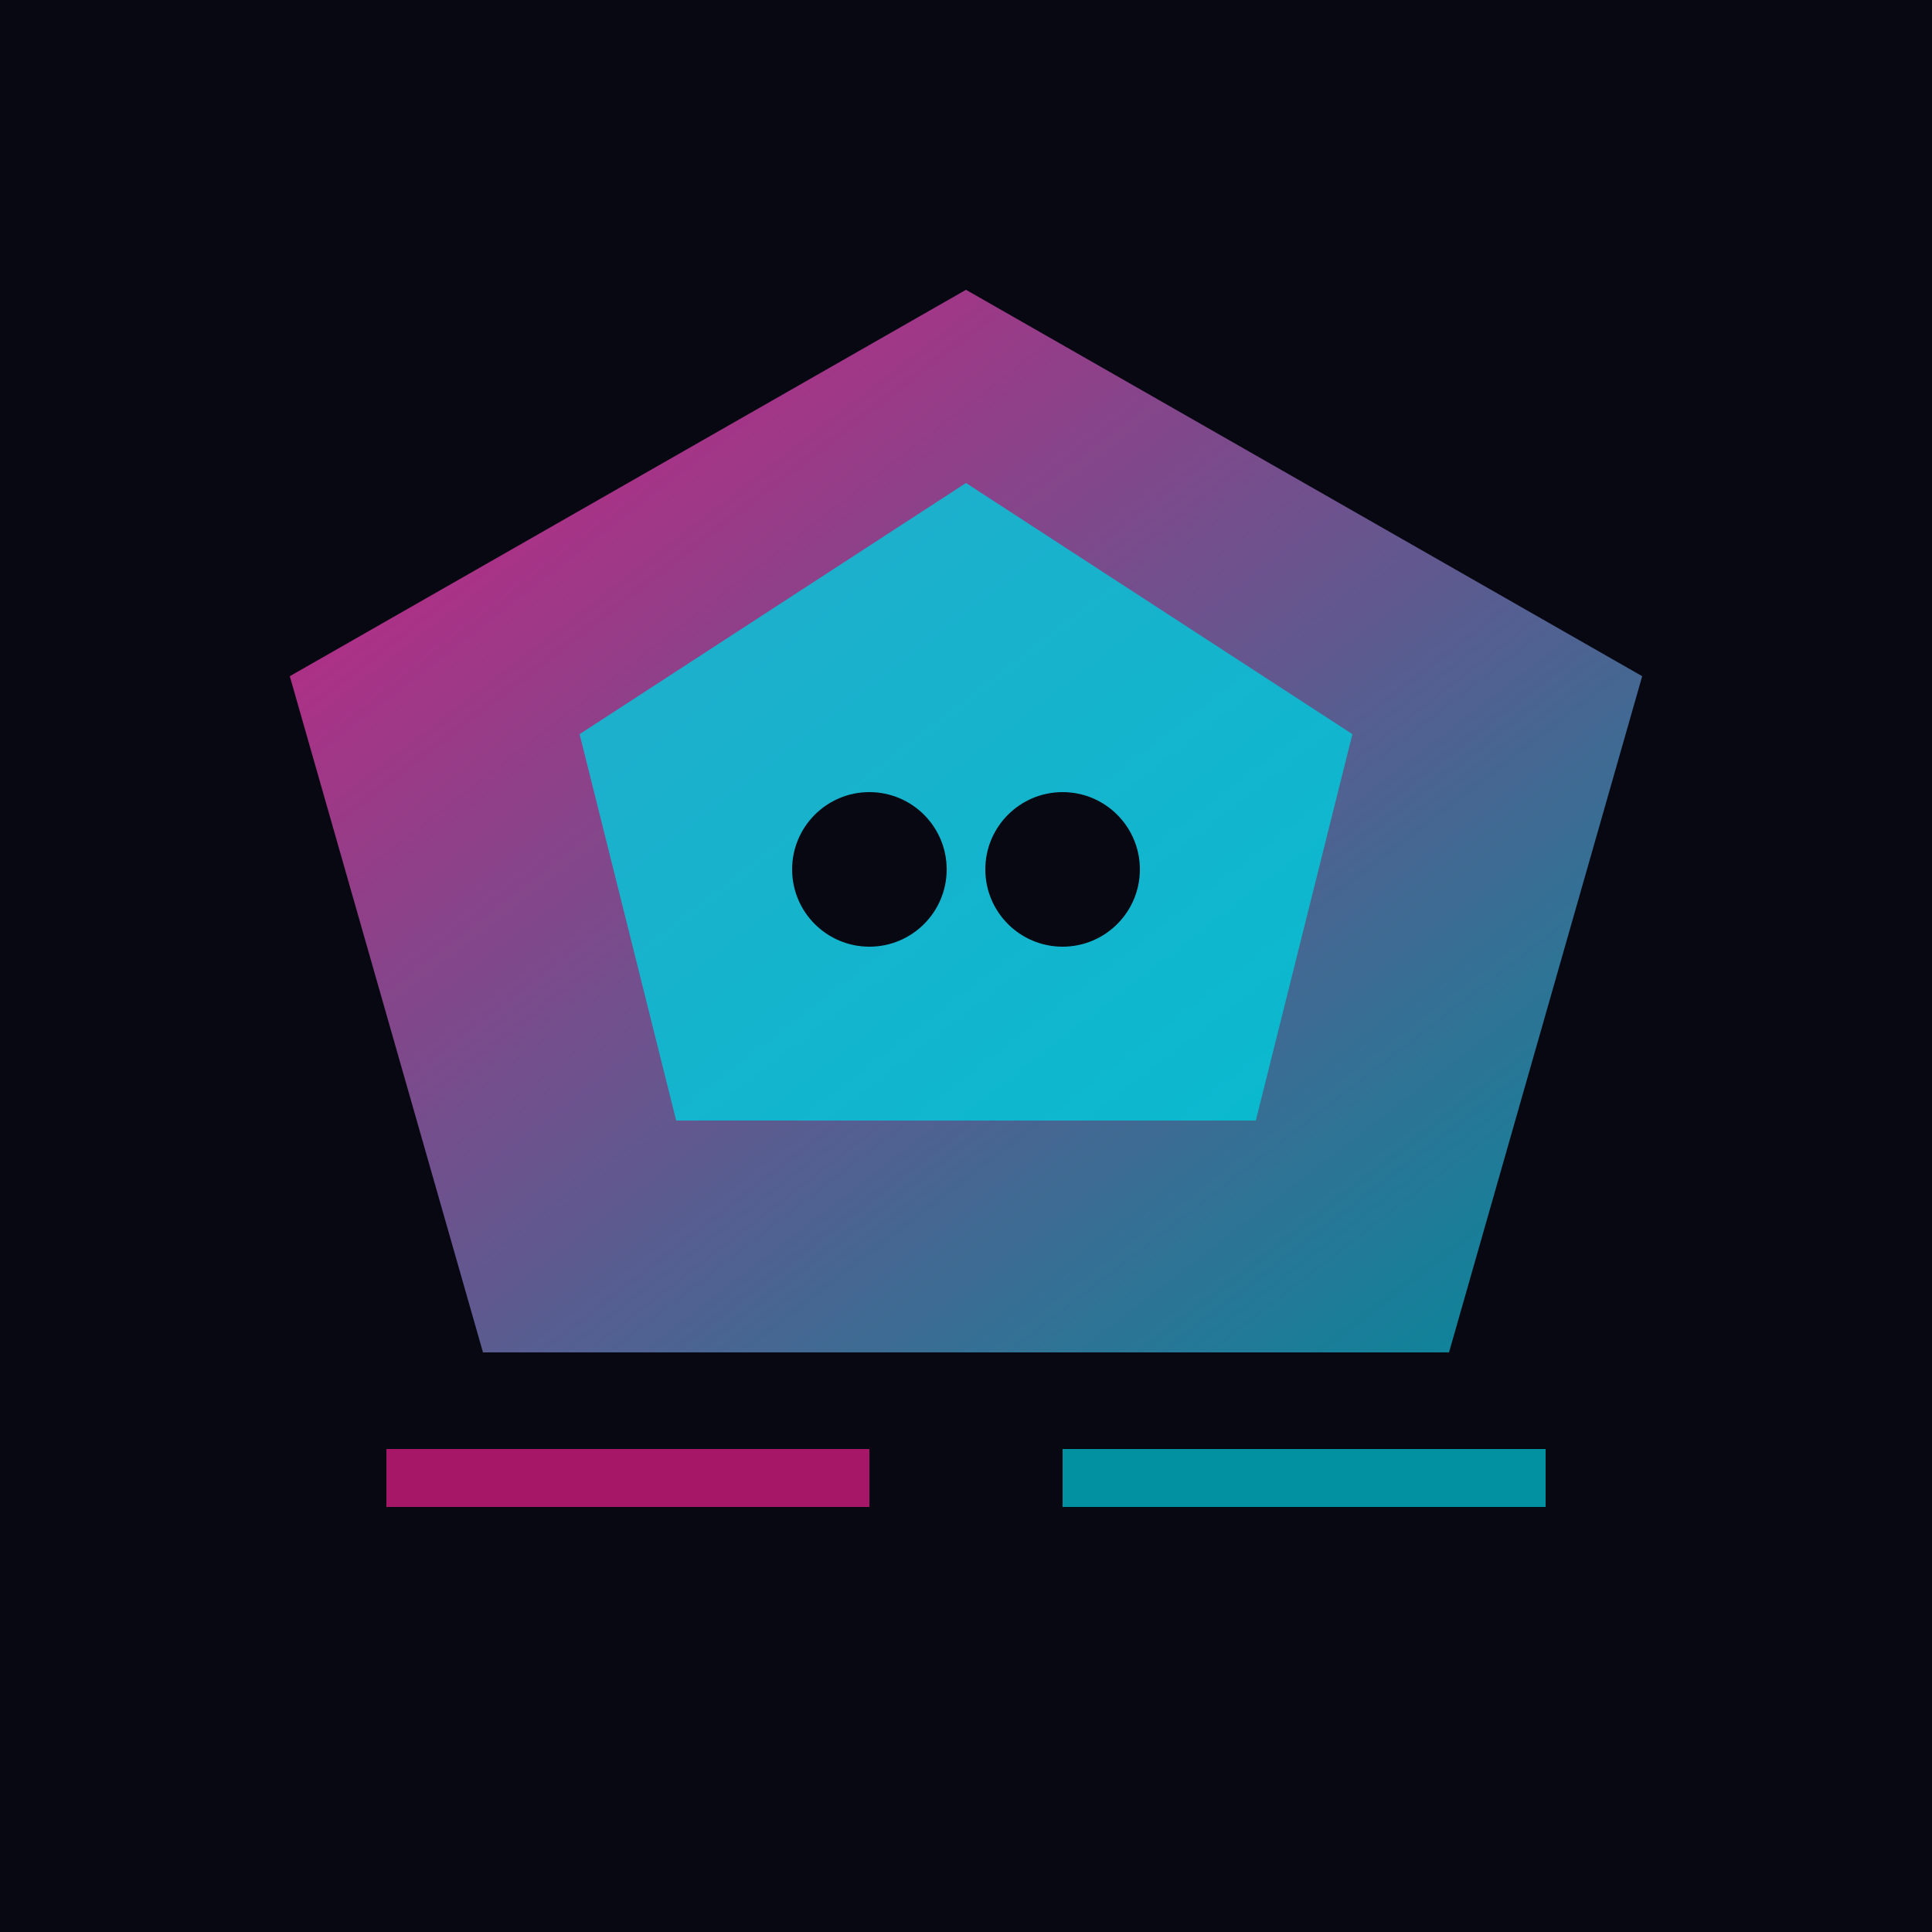
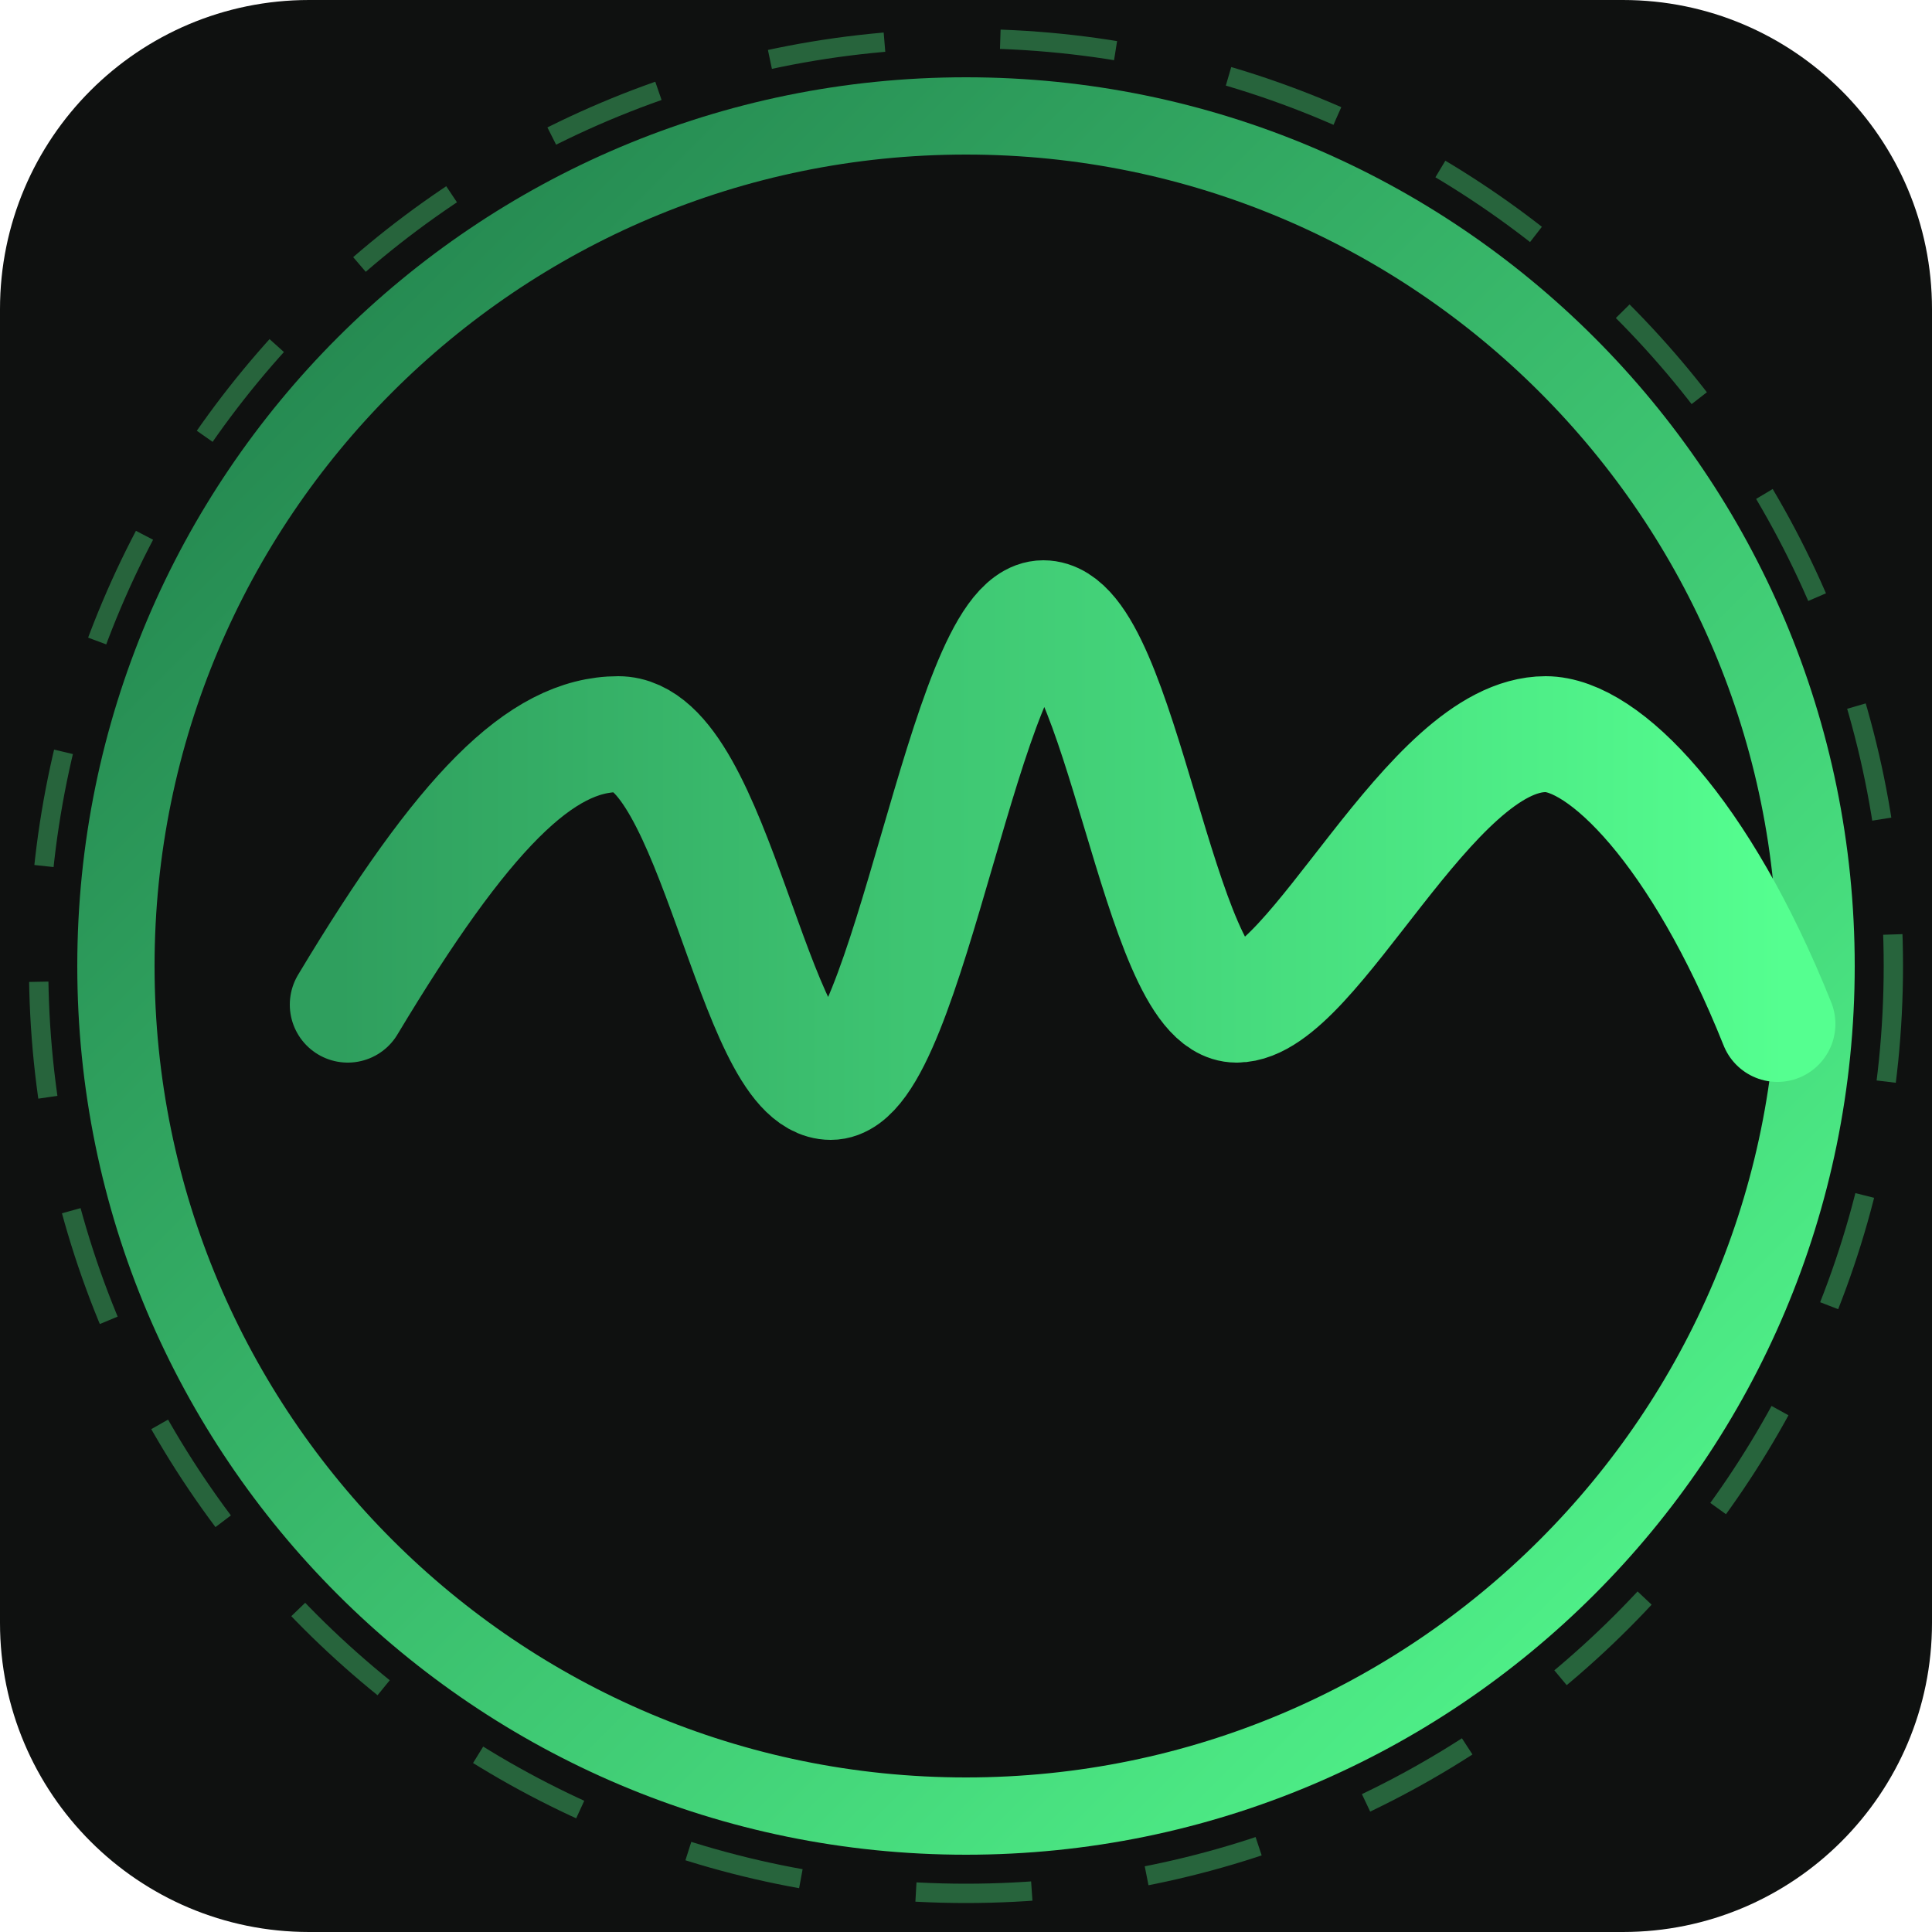
- <svg xmlns="http://www.w3.org/2000/svg" viewBox="0 0 100 100">
+ <svg xmlns="http://www.w3.org/2000/svg" viewBox="0 0 100 100" role="img" aria-label="Pory Gone waveform icon">
  <defs>
-     <linearGradient id="grad1" x1="0%" y1="0%" x2="100%" y2="100%">
-       <stop offset="0%" style="stop-color:#E91E8C;stop-opacity:1" />
-       <stop offset="100%" style="stop-color:#0099AA;stop-opacity:1" />
+     <linearGradient id="ring" x1="0%" y1="0%" x2="100%" y2="100%">
+       <stop offset="0%" stop-color="#1f7a49" />
+       <stop offset="100%" stop-color="#55ff90" />
+     </linearGradient>
+     <linearGradient id="wave" x1="0%" y1="50%" x2="100%" y2="50%">
+       <stop offset="0%" stop-color="#2f9f5e" />
+       <stop offset="100%" stop-color="#55ff90" />
    </linearGradient>
  </defs>
-   <rect width="100" height="100" fill="#080812" />
-   <polygon points="50,15 85,35 75,70 25,70 15,35" fill="url(#grad1)" opacity="0.9" />
-   <polygon points="50,25 70,38 65,58 35,58 30,38" fill="#00CCDD" opacity="0.8" />
-   <circle cx="45" cy="45" r="4" fill="#080812" />
-   <circle cx="55" cy="45" r="4" fill="#080812" />
-   <rect x="20" y="75" width="25" height="3" fill="#E91E8C" opacity="0.7" />
-   <rect x="55" y="75" width="25" height="3" fill="#00CCDD" opacity="0.7" />
+   <rect width="100" height="100" rx="16" ry="16" fill="#0f1110" />
+   <circle cx="50" cy="50" r="48" fill="#0f1110" />
+   <circle cx="50" cy="50" r="44" fill="none" stroke="url(#ring)" stroke-width="4" stroke-linecap="round" />
+   <path d="M18 52 c6-10 10-14 14-14 5 0 7 18 11 18 4 0 7-24 11-24 4 0 6 20 10 20 4 0 10-14 16-14 3 0 8 5 12 15" fill="none" stroke="url(#wave)" stroke-width="6" stroke-linecap="round" stroke-linejoin="round" />
+   <circle cx="50" cy="50" r="48" fill="none" stroke="rgba(85,255,144,0.35)" stroke-width="1" stroke-dasharray="6 6" />
</svg>
